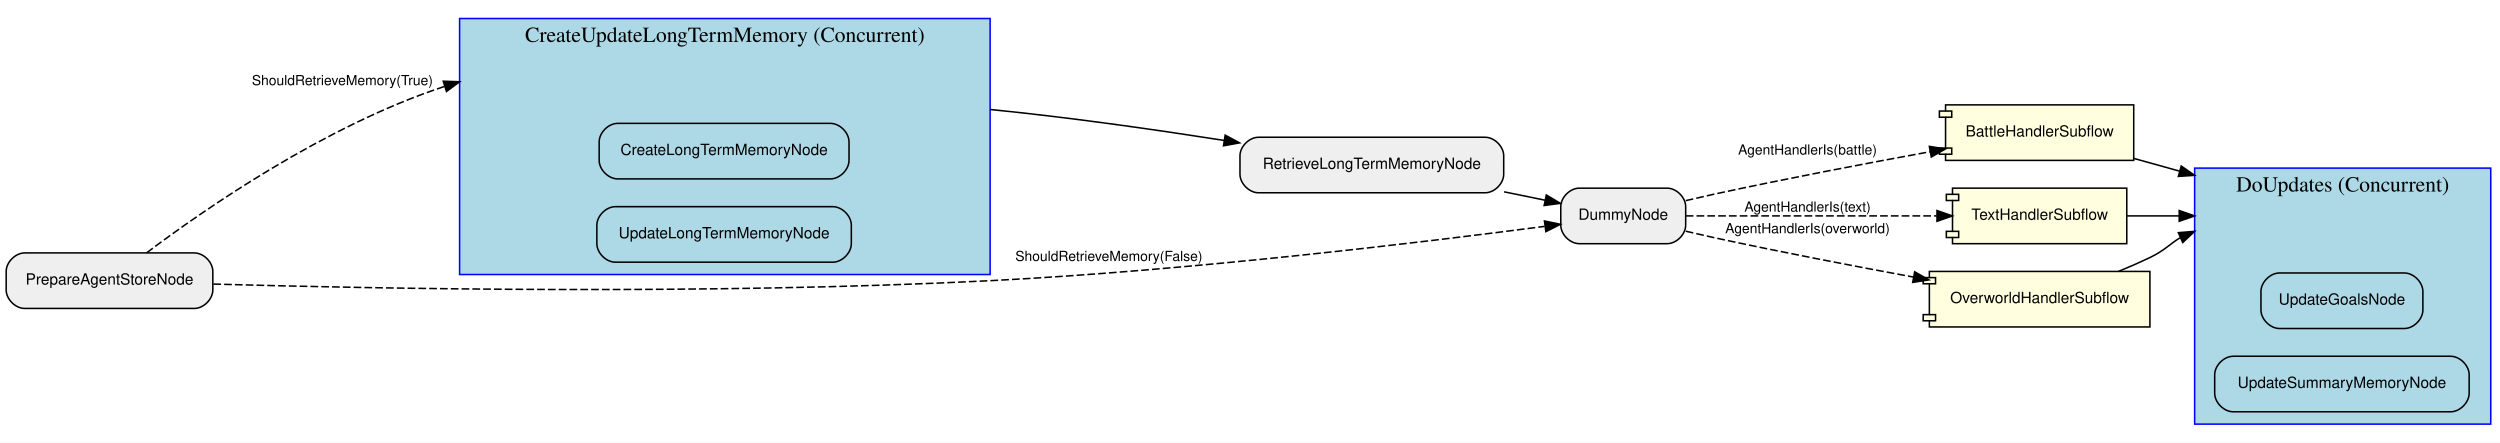
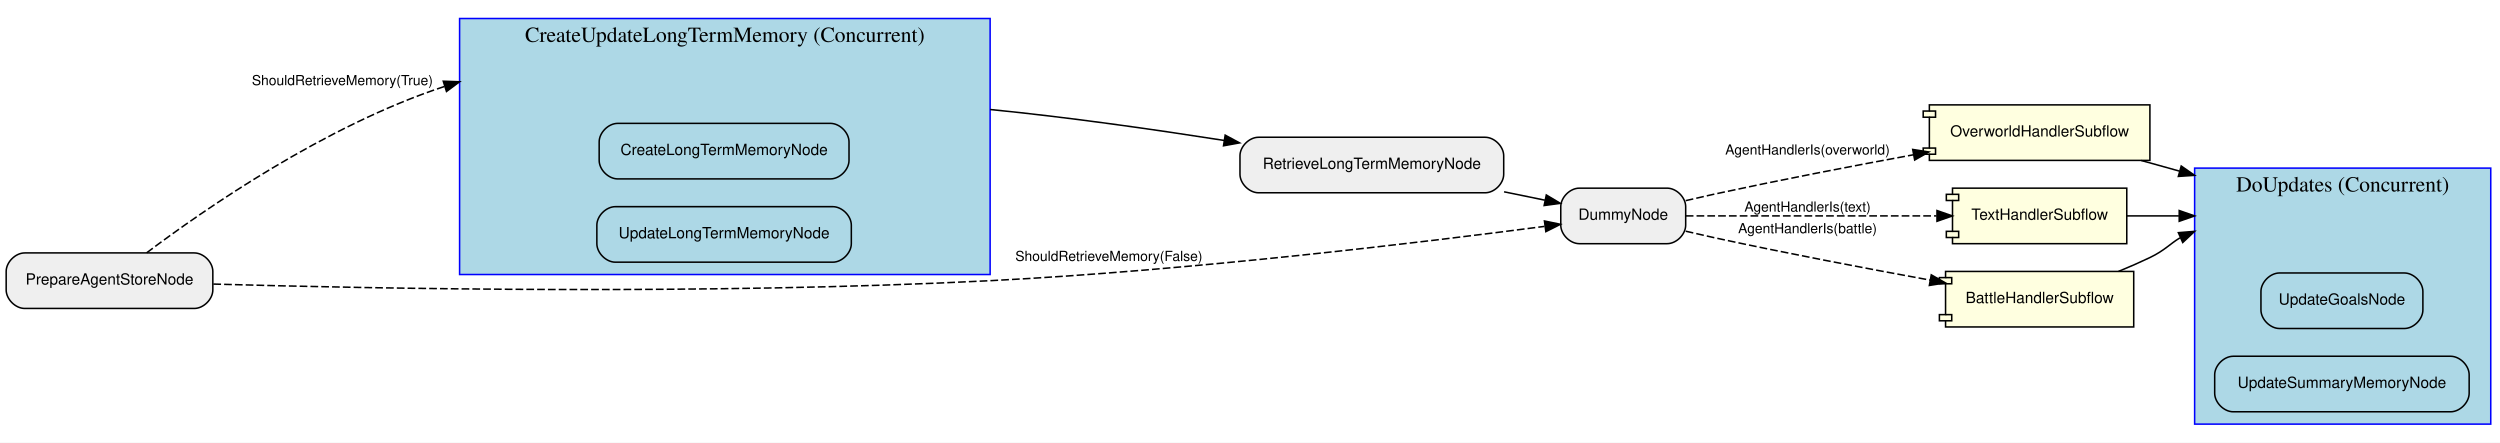
<svg xmlns="http://www.w3.org/2000/svg" width="1621pt" height="287pt" viewBox="0.00 0.00 1621.00 287.00">
  <g id="graph0" class="graph" transform="scale(1 1) rotate(0) translate(4 283)">
    <polygon fill="white" stroke="transparent" points="-4,4 -4,-283 1617,-283 1617,4 -4,4" />
    <g id="clust1" class="cluster">
      <polygon fill="lightblue" stroke="blue" points="1419,-8 1419,-174 1611,-174 1611,-8 1419,-8" />
      <text text-anchor="middle" x="1515" y="-158.8" font-family="Times,serif" font-size="14.00">DoUpdates (Concurrent)</text>
    </g>
    <g id="clust2" class="cluster">
      <polygon fill="lightblue" stroke="blue" points="294,-105 294,-271 638,-271 638,-105 294,-105" />
      <text text-anchor="middle" x="466" y="-255.8" font-family="Times,serif" font-size="14.00">CreateUpdateLongTermMemory (Concurrent)</text>
    </g>
    <g id="node3" class="node">
      <path fill="lightblue" stroke="black" d="M1555,-106C1555,-106 1474,-106 1474,-106 1468,-106 1462,-100 1462,-94 1462,-94 1462,-82 1462,-82 1462,-76 1468,-70 1474,-70 1474,-70 1555,-70 1555,-70 1561,-70 1567,-76 1567,-82 1567,-82 1567,-94 1567,-94 1567,-100 1561,-106 1555,-106" />
      <text text-anchor="middle" x="1514.5" y="-85.5" font-family="Helvetica,sans-Serif" font-size="10.00">UpdateGoalsNode</text>
    </g>
    <g id="node4" class="node">
      <path fill="lightblue" stroke="black" d="M1585,-52C1585,-52 1444,-52 1444,-52 1438,-52 1432,-46 1432,-40 1432,-40 1432,-28 1432,-28 1432,-22 1438,-16 1444,-16 1444,-16 1585,-16 1585,-16 1591,-16 1597,-22 1597,-28 1597,-28 1597,-40 1597,-40 1597,-46 1591,-52 1585,-52" />
      <text text-anchor="middle" x="1514.5" y="-31.5" font-family="Helvetica,sans-Serif" font-size="10.00">UpdateSummaryMemoryNode</text>
    </g>
-     <g id="node11" class="node">
+     <g id="node12" class="node">
      <path fill="#efefef" stroke="black" d="M959,-194C959,-194 812,-194 812,-194 806,-194 800,-188 800,-182 800,-182 800,-170 800,-170 800,-164 806,-158 812,-158 812,-158 959,-158 959,-158 965,-158 971,-164 971,-170 971,-170 971,-182 971,-182 971,-188 965,-194 959,-194" />
      <text text-anchor="middle" x="885.5" y="-173.5" font-family="Helvetica,sans-Serif" font-size="10.00">RetrieveLongTermMemoryNode</text>
    </g>
    <g id="edge2" class="edge">
      <path fill="none" stroke="black" d="M638,-212C688.32,-207.02 744.1,-199.08 789.84,-191.92" />
      <polygon fill="black" stroke="black" points="790.41,-195.37 799.75,-190.36 789.32,-188.46 790.41,-195.37" />
    </g>
    <g id="node7" class="node">
      <path fill="lightblue" stroke="black" d="M534.5,-203C534.5,-203 396.5,-203 396.5,-203 390.5,-203 384.5,-197 384.5,-191 384.5,-191 384.5,-179 384.5,-179 384.5,-173 390.5,-167 396.5,-167 396.5,-167 534.5,-167 534.5,-167 540.5,-167 546.5,-173 546.5,-179 546.5,-179 546.5,-191 546.5,-191 546.5,-197 540.5,-203 534.5,-203" />
      <text text-anchor="middle" x="465.5" y="-182.5" font-family="Helvetica,sans-Serif" font-size="10.00">CreateLongTermMemoryNode</text>
    </g>
    <g id="node8" class="node">
      <path fill="lightblue" stroke="black" d="M536,-149C536,-149 395,-149 395,-149 389,-149 383,-143 383,-137 383,-137 383,-125 383,-125 383,-119 389,-113 395,-113 395,-113 536,-113 536,-113 542,-113 548,-119 548,-125 548,-125 548,-137 548,-137 548,-143 542,-149 536,-149" />
      <text text-anchor="middle" x="465.5" y="-128.5" font-family="Helvetica,sans-Serif" font-size="10.00">UpdateLongTermMemoryNode</text>
    </g>
    <g id="node9" class="node">
+       <polygon fill="lightyellow" stroke="black" points="1390,-215 1247,-215 1247,-211 1243,-211 1243,-207 1247,-207 1247,-187 1243,-187 1243,-183 1247,-183 1247,-179 1390,-179 1390,-215" />
+       <polyline fill="none" stroke="black" points="1247,-211 1251,-211 1251,-207 1247,-207 " />
+       <polyline fill="none" stroke="black" points="1247,-187 1251,-187 1251,-183 1247,-183 " />
+       <text text-anchor="middle" x="1318.5" y="-194.5" font-family="Helvetica,sans-Serif" font-size="10.00">OverworldHandlerSubflow</text>
+     </g>
+     <g id="edge10" class="edge">
+       <path fill="none" stroke="black" d="M1384.37,-178.94C1392.37,-176.72 1400.71,-174.4 1409.11,-172.06" />
+       <polygon fill="black" stroke="black" points="1410.31,-175.36 1419,-169.3 1408.43,-168.61 1410.31,-175.36" />
+     </g>
+     <g id="node10" class="node">
+       <path fill="#efefef" stroke="black" d="M122,-119C122,-119 12,-119 12,-119 6,-119 0,-113 0,-107 0,-107 0,-95 0,-95 0,-89 6,-83 12,-83 12,-83 122,-83 122,-83 128,-83 134,-89 134,-95 134,-95 134,-107 134,-107 134,-113 128,-119 122,-119" />
+       <text text-anchor="middle" x="67" y="-98.5" font-family="Helvetica,sans-Serif" font-size="10.00">PrepareAgentStoreNode</text>
+     </g>
+     <g id="edge1" class="edge">
+       <path fill="none" stroke="black" stroke-dasharray="5,2" d="M91.07,-119.06C128.59,-147.31 206.49,-201.35 284.05,-226.88" />
+       <polygon fill="black" stroke="black" points="283.41,-230.35 294,-230 285.5,-223.67 283.41,-230.35" />
+       <text text-anchor="middle" x="218" y="-227.8" font-family="Helvetica,sans-Serif" font-size="9.00">ShouldRetrieveMemory(True)</text>
+     </g>
+     <g id="node11" class="node">
      <path fill="#efefef" stroke="black" d="M1077,-161C1077,-161 1020,-161 1020,-161 1014,-161 1008,-155 1008,-149 1008,-149 1008,-137 1008,-137 1008,-131 1014,-125 1020,-125 1020,-125 1077,-125 1077,-125 1083,-125 1089,-131 1089,-137 1089,-137 1089,-149 1089,-149 1089,-155 1083,-161 1077,-161" />
      <text text-anchor="middle" x="1048.5" y="-140.5" font-family="Helvetica,sans-Serif" font-size="10.00">DummyNode</text>
    </g>
-     <g id="node10" class="node">
-       <polygon fill="lightyellow" stroke="black" points="1379.5,-215 1257.5,-215 1257.5,-211 1253.5,-211 1253.5,-207 1257.5,-207 1257.5,-187 1253.5,-187 1253.5,-183 1257.5,-183 1257.5,-179 1379.5,-179 1379.5,-215" />
-       <polyline fill="none" stroke="black" points="1257.5,-211 1261.5,-211 1261.5,-207 1257.5,-207 " />
-       <polyline fill="none" stroke="black" points="1257.5,-187 1261.5,-187 1261.5,-183 1257.5,-183 " />
-       <text text-anchor="middle" x="1318.5" y="-194.5" font-family="Helvetica,sans-Serif" font-size="10.00">BattleHandlerSubflow</text>
+     <g id="edge3" class="edge">
+       <path fill="none" stroke="black" stroke-dasharray="5,2" d="M134.32,-98.81C240.66,-95.78 455.91,-91.69 638,-101 768.03,-107.65 920.38,-126.11 997.42,-136.2" />
+       <polygon fill="black" stroke="black" points="997.41,-139.73 1007.79,-137.56 998.33,-132.79 997.41,-139.73" />
+       <text text-anchor="middle" x="715" y="-113.8" font-family="Helvetica,sans-Serif" font-size="9.00">ShouldRetrieveMemory(False)</text>
    </g>
-     <g id="edge6" class="edge">
-       <path fill="none" stroke="black" stroke-dasharray="5,2" d="M1089.03,-152.91C1095.04,-154.33 1101.18,-155.74 1107,-157 1153.69,-167.11 1206.5,-177.14 1247.55,-184.63" />
-       <polygon fill="black" stroke="black" points="1246.99,-188.09 1257.45,-186.43 1248.24,-181.2 1246.99,-188.09" />
-       <text text-anchor="middle" x="1168" y="-182.8" font-family="Helvetica,sans-Serif" font-size="9.00">AgentHandlerIs(battle)</text>
+     <g id="edge5" class="edge">
+       <path fill="none" stroke="black" stroke-dasharray="5,2" d="M1089.03,-152.91C1095.04,-154.33 1101.18,-155.74 1107,-157 1149.64,-166.24 1197.4,-175.41 1236.63,-182.63" />
+       <polygon fill="black" stroke="black" points="1236.2,-186.11 1246.67,-184.47 1237.47,-179.23 1236.2,-186.11" />
+       <text text-anchor="middle" x="1168" y="-182.8" font-family="Helvetica,sans-Serif" font-size="9.00">AgentHandlerIs(overworld)</text>
    </g>
    <g id="node13" class="node">
      <polygon fill="lightyellow" stroke="black" points="1375,-161 1262,-161 1262,-157 1258,-157 1258,-153 1262,-153 1262,-133 1258,-133 1258,-129 1262,-129 1262,-125 1375,-125 1375,-161" />
      <polyline fill="none" stroke="black" points="1262,-157 1266,-157 1266,-153 1262,-153 " />
      <polyline fill="none" stroke="black" points="1262,-133 1266,-133 1266,-129 1262,-129 " />
      <text text-anchor="middle" x="1318.5" y="-140.5" font-family="Helvetica,sans-Serif" font-size="10.00">TextHandlerSubflow</text>
    </g>
    <g id="edge7" class="edge">
      <path fill="none" stroke="black" stroke-dasharray="5,2" d="M1089.04,-143C1131.82,-143 1200.71,-143 1251.68,-143" />
      <polygon fill="black" stroke="black" points="1251.94,-146.5 1261.94,-143 1251.94,-139.5 1251.94,-146.5" />
      <text text-anchor="middle" x="1168" y="-145.8" font-family="Helvetica,sans-Serif" font-size="9.00">AgentHandlerIs(text)</text>
    </g>
    <g id="node14" class="node">
-       <polygon fill="lightyellow" stroke="black" points="1390,-107 1247,-107 1247,-103 1243,-103 1243,-99 1247,-99 1247,-79 1243,-79 1243,-75 1247,-75 1247,-71 1390,-71 1390,-107" />
-       <polyline fill="none" stroke="black" points="1247,-103 1251,-103 1251,-99 1247,-99 " />
-       <polyline fill="none" stroke="black" points="1247,-79 1251,-79 1251,-75 1247,-75 " />
-       <text text-anchor="middle" x="1318.5" y="-86.5" font-family="Helvetica,sans-Serif" font-size="10.00">OverworldHandlerSubflow</text>
+       <polygon fill="lightyellow" stroke="black" points="1379.5,-107 1257.5,-107 1257.5,-103 1253.5,-103 1253.5,-99 1257.5,-99 1257.5,-79 1253.5,-79 1253.5,-75 1257.5,-75 1257.5,-71 1379.5,-71 1379.5,-107" />
+       <polyline fill="none" stroke="black" points="1257.5,-103 1261.5,-103 1261.5,-99 1257.5,-99 " />
+       <polyline fill="none" stroke="black" points="1257.5,-79 1261.5,-79 1261.5,-75 1257.5,-75 " />
+       <text text-anchor="middle" x="1318.5" y="-86.5" font-family="Helvetica,sans-Serif" font-size="10.00">BattleHandlerSubflow</text>
    </g>
-     <g id="edge5" class="edge">
-       <path fill="none" stroke="black" stroke-dasharray="5,2" d="M1089.03,-133.09C1095.04,-131.67 1101.18,-130.26 1107,-129 1149.64,-119.76 1197.4,-110.59 1236.63,-103.37" />
-       <polygon fill="black" stroke="black" points="1237.47,-106.77 1246.67,-101.53 1236.2,-99.89 1237.47,-106.77" />
-       <text text-anchor="middle" x="1168" y="-131.8" font-family="Helvetica,sans-Serif" font-size="9.00">AgentHandlerIs(overworld)</text>
-     </g>
-     <g id="edge9" class="edge">
-       <path fill="none" stroke="black" d="M1379.55,-180.28C1389.05,-177.64 1399.09,-174.84 1409.25,-172.02" />
-       <polygon fill="black" stroke="black" points="1410.31,-175.36 1419,-169.3 1408.43,-168.61 1410.31,-175.36" />
+     <g id="edge6" class="edge">
+       <path fill="none" stroke="black" stroke-dasharray="5,2" d="M1089.03,-133.09C1095.04,-131.67 1101.18,-130.26 1107,-129 1153.69,-118.89 1206.5,-108.86 1247.55,-101.37" />
+       <polygon fill="black" stroke="black" points="1248.24,-104.8 1257.45,-99.57 1246.99,-97.91 1248.24,-104.8" />
+       <text text-anchor="middle" x="1168" y="-131.8" font-family="Helvetica,sans-Serif" font-size="9.00">AgentHandlerIs(battle)</text>
    </g>
    <g id="edge4" class="edge">
      <path fill="none" stroke="black" d="M971.24,-158.63C980.29,-156.78 989.27,-154.94 997.71,-153.2" />
      <polygon fill="black" stroke="black" points="998.63,-156.59 1007.72,-151.15 997.22,-149.73 998.63,-156.59" />
    </g>
-     <g id="node12" class="node">
-       <path fill="#efefef" stroke="black" d="M122,-119C122,-119 12,-119 12,-119 6,-119 0,-113 0,-107 0,-107 0,-95 0,-95 0,-89 6,-83 12,-83 12,-83 122,-83 122,-83 128,-83 134,-89 134,-95 134,-95 134,-107 134,-107 134,-113 128,-119 122,-119" />
-       <text text-anchor="middle" x="67" y="-98.5" font-family="Helvetica,sans-Serif" font-size="10.00">PrepareAgentStoreNode</text>
-     </g>
-     <g id="edge1" class="edge">
-       <path fill="none" stroke="black" stroke-dasharray="5,2" d="M91.07,-119.06C128.59,-147.31 206.49,-201.35 284.05,-226.88" />
-       <polygon fill="black" stroke="black" points="283.41,-230.35 294,-230 285.5,-223.67 283.41,-230.35" />
-       <text text-anchor="middle" x="218" y="-227.8" font-family="Helvetica,sans-Serif" font-size="9.00">ShouldRetrieveMemory(True)</text>
-     </g>
-     <g id="edge3" class="edge">
-       <path fill="none" stroke="black" stroke-dasharray="5,2" d="M134.32,-98.81C240.66,-95.78 455.91,-91.69 638,-101 768.03,-107.65 920.38,-126.11 997.42,-136.2" />
-       <polygon fill="black" stroke="black" points="997.41,-139.73 1007.79,-137.56 998.33,-132.79 997.41,-139.73" />
-       <text text-anchor="middle" x="715" y="-113.8" font-family="Helvetica,sans-Serif" font-size="9.00">ShouldRetrieveMemory(False)</text>
-     </g>
    <g id="edge8" class="edge">
      <path fill="none" stroke="black" d="M1375.09,-143C1385.73,-143 1397.18,-143 1408.79,-143" />
      <polygon fill="black" stroke="black" points="1409,-146.5 1419,-143 1409,-139.5 1409,-146.5" />
    </g>
-     <g id="edge10" class="edge">
+     <g id="edge9" class="edge">
      <path fill="none" stroke="black" d="M1369.62,-107.02C1376.54,-109.85 1383.5,-112.88 1390,-116 1399.68,-120.65 1403.09,-124.99 1409.52,-128.79" />
      <polygon fill="black" stroke="black" points="1408.44,-132.14 1419,-133 1411.28,-125.74 1408.44,-132.14" />
    </g>
  </g>
</svg>
